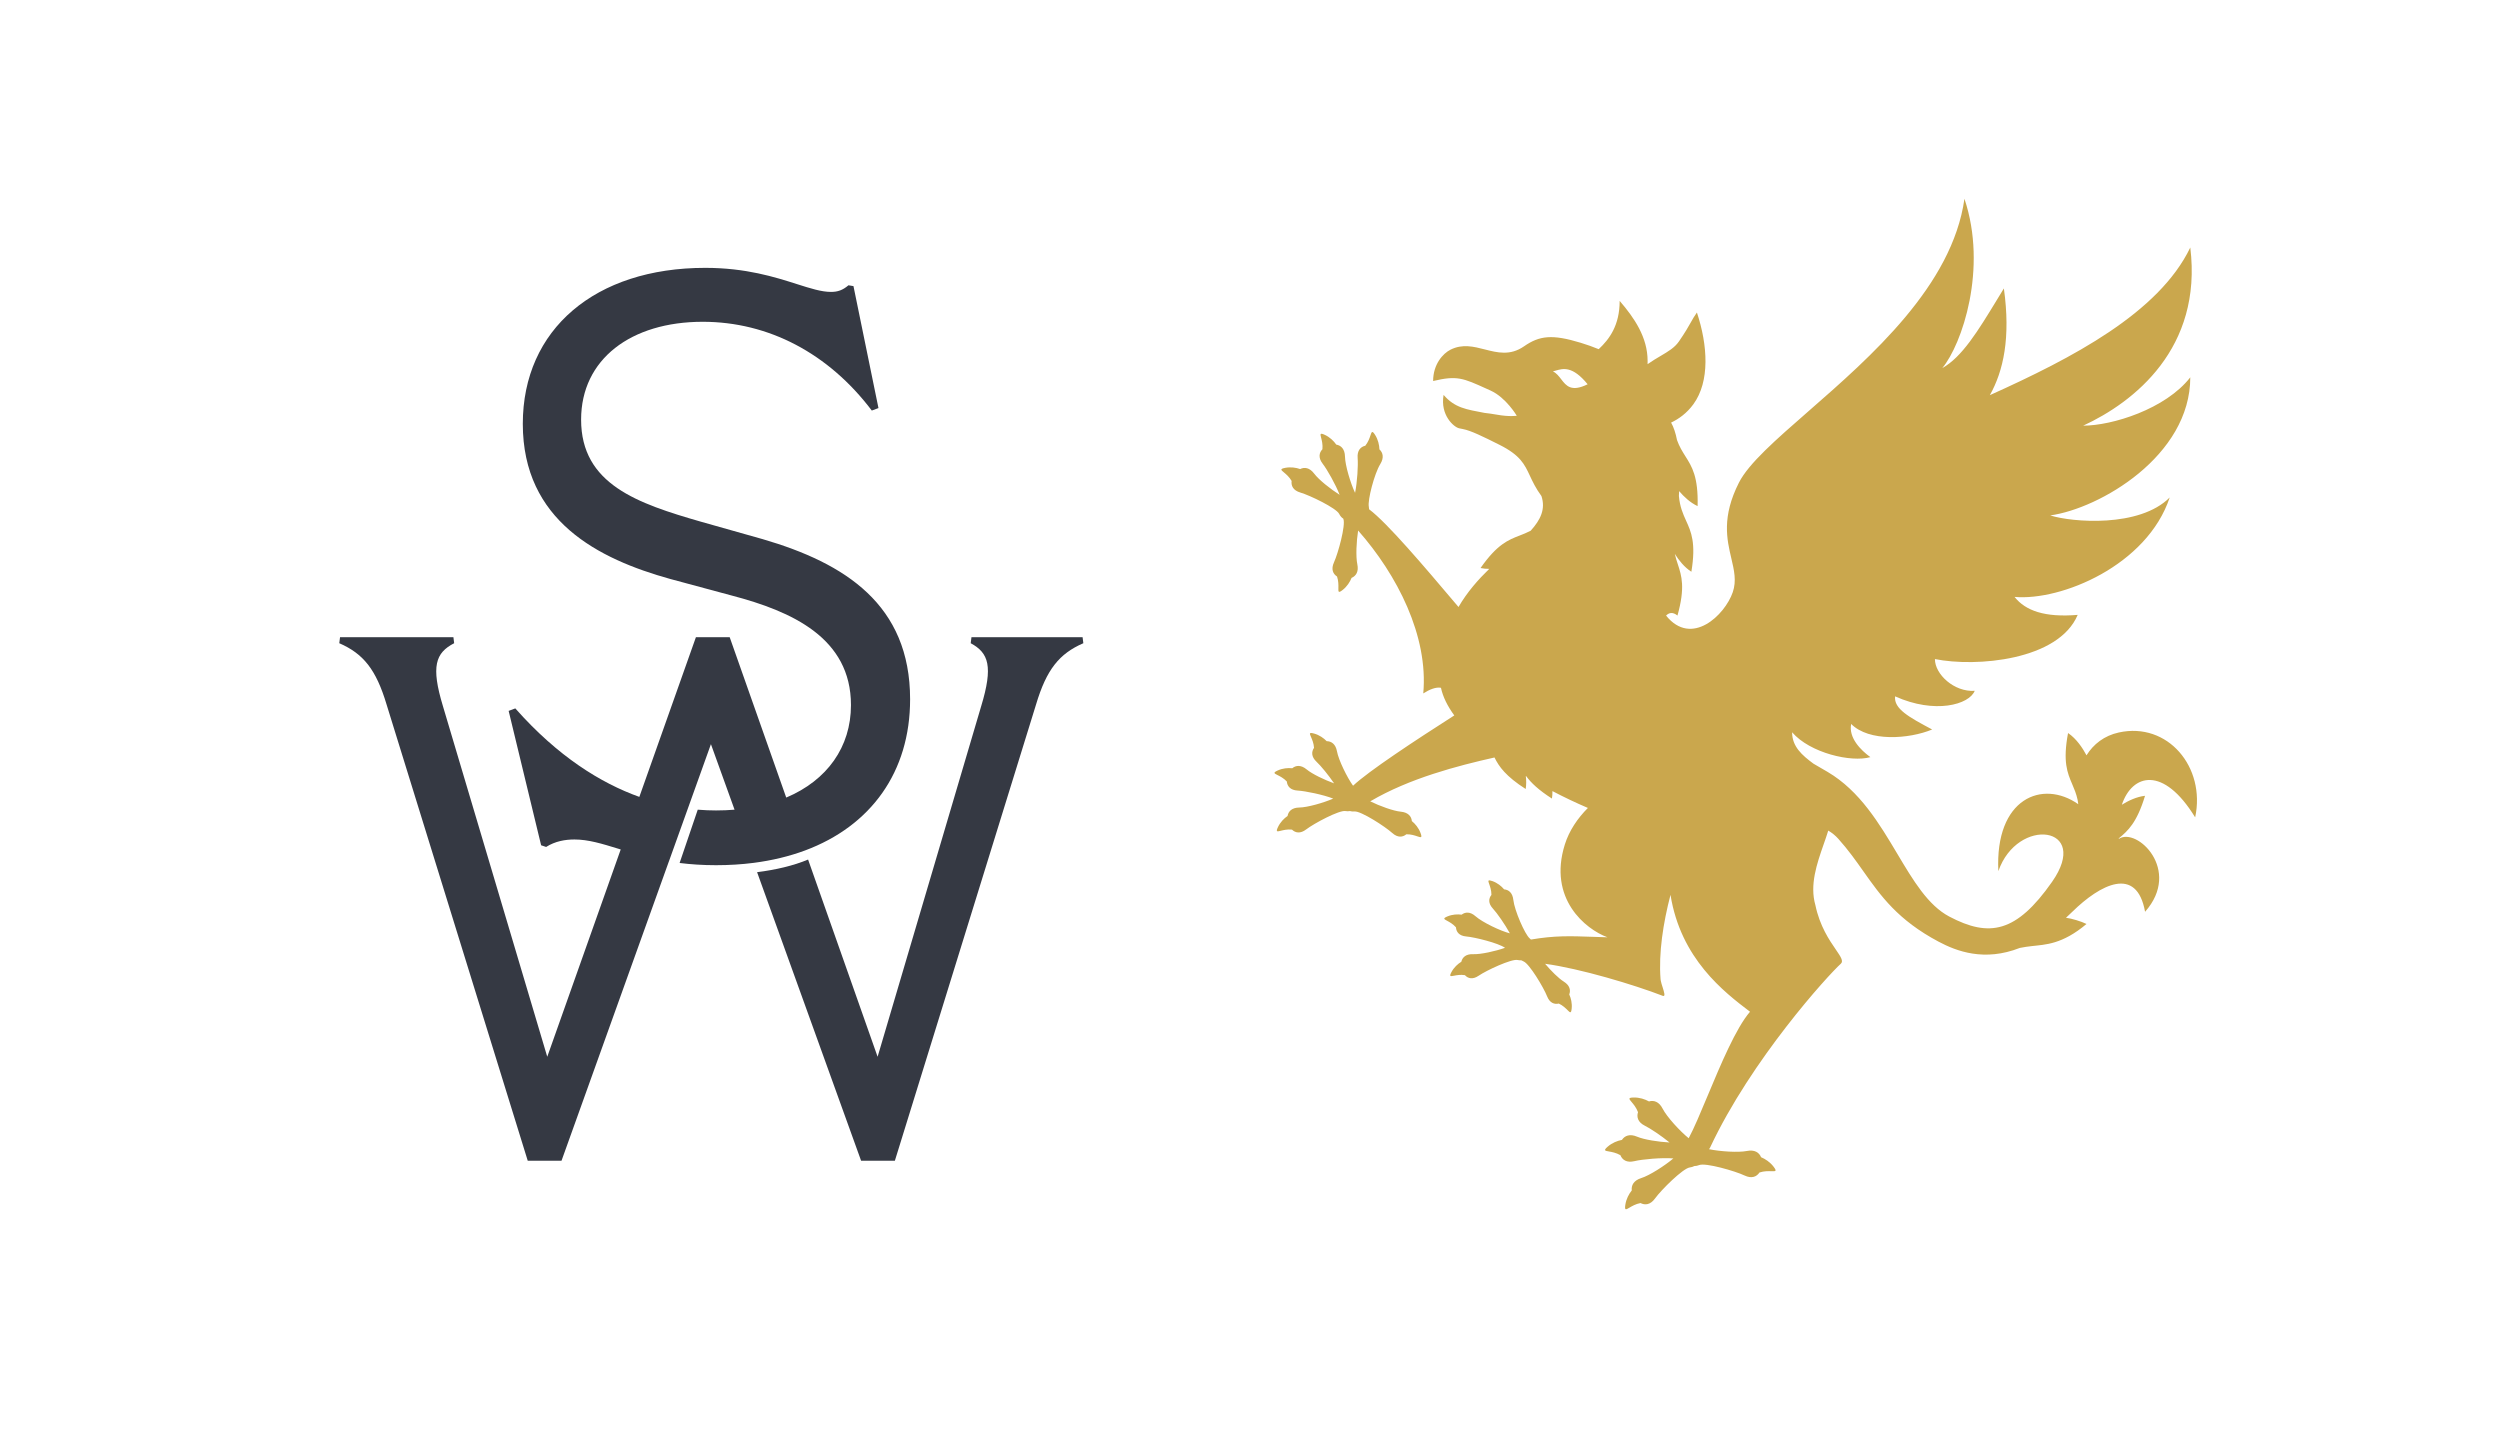
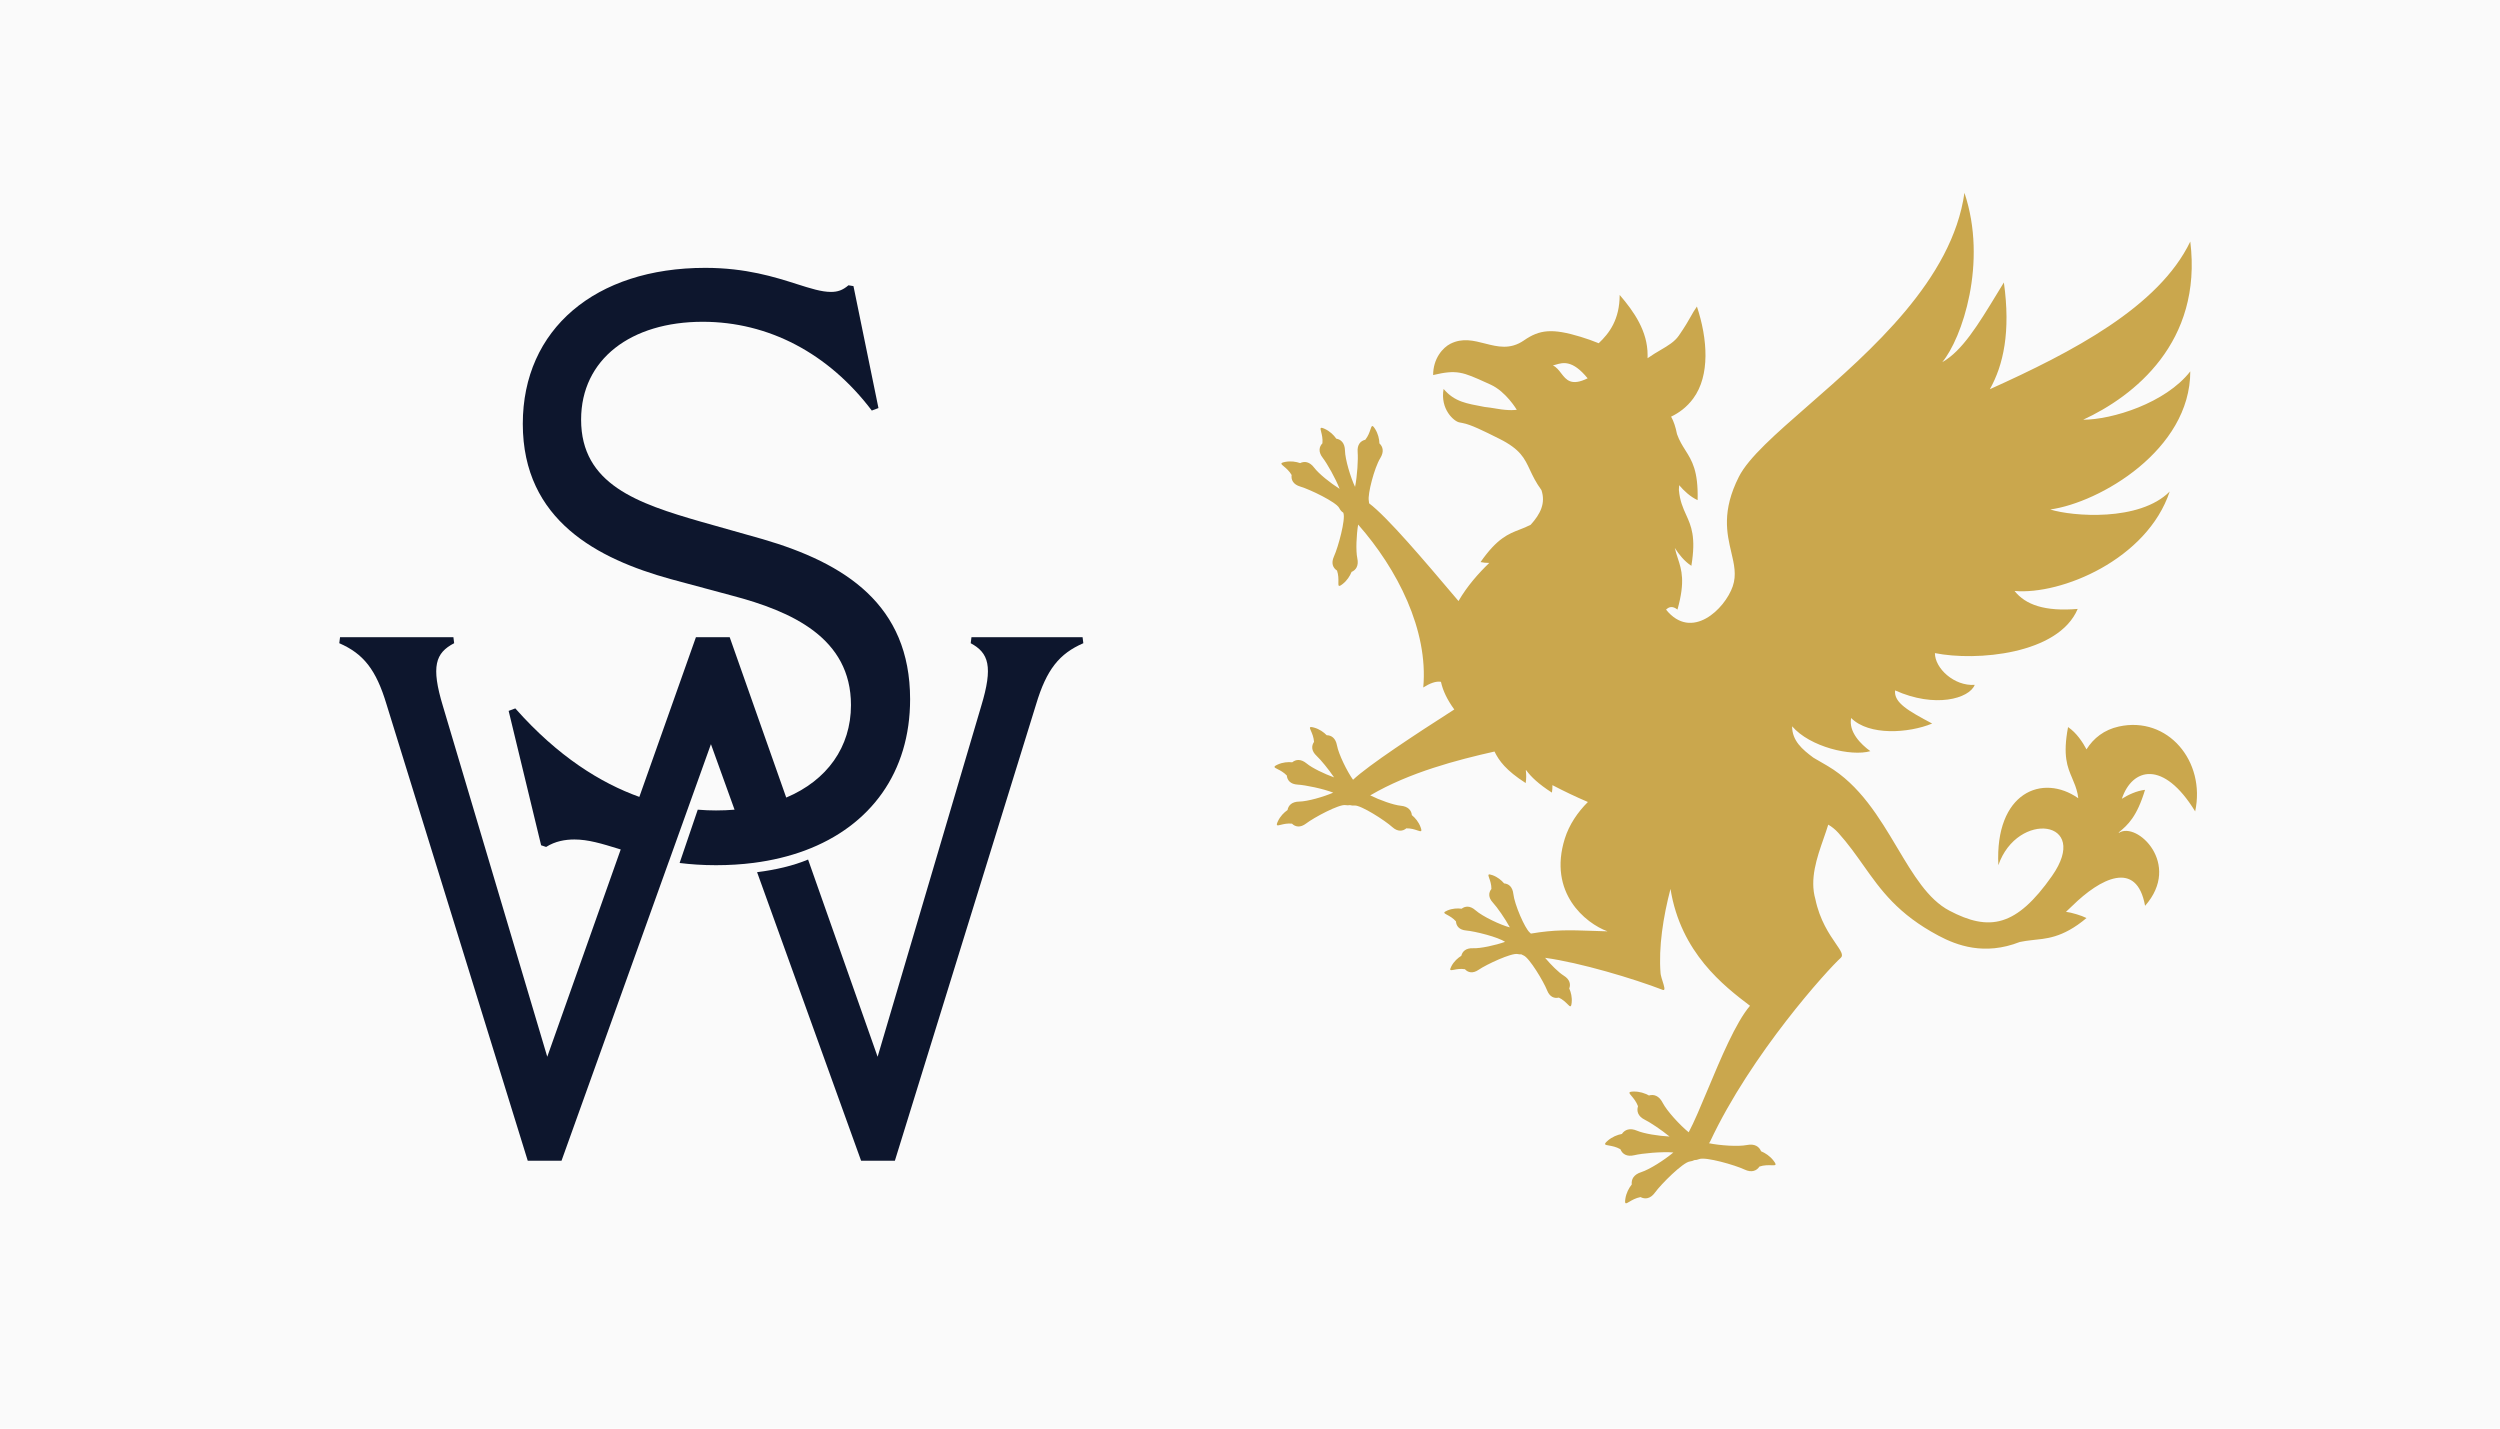
- <svg xmlns="http://www.w3.org/2000/svg" width="140" height="80" viewBox="0 0 140 80" fill="none">
-   <path d="M42.208 48.32C41.536 48.407 40.831 48.451 40.098 48.451C39.348 48.451 38.673 48.404 38.058 48.327L39.074 45.342C39.431 45.372 39.773 45.385 40.098 45.385C40.454 45.385 40.8 45.37 41.135 45.342L39.812 41.673L37.458 48.24L37.457 48.24L31.445 65H29.553L21.649 39.454C21.06 37.485 20.345 36.606 19 36.02L19.042 35.684H25.391L25.433 36.02C24.382 36.564 24.13 37.318 24.802 39.537L30.646 59.179L34.76 47.57L34.62 47.527C33.707 47.246 32.942 47.011 32.169 47.011C31.656 47.011 31.096 47.104 30.583 47.429L30.303 47.336L28.484 39.81L28.857 39.67C31.242 42.367 33.643 43.851 35.803 44.626L38.971 35.684H40.863L44.029 44.664C46.317 43.699 47.654 41.835 47.654 39.484C47.654 35.721 44.343 34.234 40.984 33.352L37.533 32.422C33.521 31.307 29.277 29.17 29.277 23.735C29.277 18.438 33.335 15 39.492 15C41.772 15 43.391 15.516 44.626 15.909C45.386 16.151 46.001 16.347 46.535 16.347C46.908 16.347 47.188 16.254 47.514 15.976L47.794 16.022L49.194 22.852L48.821 22.991C46.395 19.785 43.037 18.02 39.352 18.02C35.34 18.02 32.542 20.111 32.542 23.502C32.542 27.126 35.714 28.195 39.258 29.217L42.71 30.192C47.328 31.54 50.966 33.863 50.966 39.159C50.966 43.235 48.771 46.254 45.074 47.629C44.203 47.952 43.237 48.187 42.208 48.32Z" fill="#353943" />
-   <path d="M42.397 48.842L48.221 65H50.113L58.018 39.454C58.606 37.485 59.321 36.606 60.667 36.02L60.625 35.684H54.402L54.36 36.02C55.369 36.564 55.621 37.318 54.949 39.537L49.146 59.179L45.253 48.135C44.426 48.481 43.437 48.711 42.397 48.842Z" fill="#353943" />
-   <path fill-rule="evenodd" clip-rule="evenodd" d="M101.556 42.767C101.818 42.917 102.082 43.071 102.348 43.228C104.153 44.292 105.245 46.126 106.251 47.815C107.143 49.314 107.968 50.698 109.161 51.328C111.398 52.507 112.912 52.244 114.914 49.386C117.118 46.24 112.976 45.705 111.908 48.784C111.707 44.7 114.379 43.63 116.383 45.035C116.368 44.954 116.356 44.873 116.346 44.791C116.272 44.447 116.158 44.18 116.044 43.914C115.773 43.281 115.508 42.66 115.811 41.05C116.282 41.367 116.63 41.894 116.844 42.298C117.232 41.675 117.833 41.199 118.654 41.019C121.393 40.416 123.53 42.96 122.929 45.772C121.146 42.862 119.402 43.339 118.823 45.066C119.183 44.842 119.648 44.617 120.122 44.565C119.664 46.076 119.163 46.527 118.651 46.948C118.652 46.958 118.653 46.967 118.654 46.977C119.656 46.307 122.195 48.717 120.124 51.06C119.656 48.449 117.608 49.529 116.049 51.06C115.93 51.177 115.812 51.289 115.695 51.395C116.007 51.433 116.558 51.598 116.844 51.743C115.476 52.895 114.534 52.893 113.779 52.982C113.564 53.008 113.346 53.033 113.109 53.084C111.127 53.862 109.572 53.272 108.56 52.733C106.277 51.519 105.326 50.175 104.348 48.791C103.924 48.191 103.494 47.584 102.949 46.977C102.778 46.786 102.589 46.634 102.382 46.513C102.306 46.764 102.215 47.023 102.122 47.289C101.747 48.365 101.333 49.553 101.662 50.69C101.908 51.867 102.446 52.651 102.803 53.171C103.081 53.577 103.25 53.822 103.086 53.969C102.375 54.608 98.072 59.334 95.762 64.27C95.747 64.302 95.726 64.33 95.7 64.354C96.317 64.482 97.339 64.552 97.825 64.455C98.26 64.368 98.514 64.541 98.62 64.804C98.857 64.902 99.127 65.078 99.324 65.34C99.52 65.598 99.433 65.595 99.202 65.588C99.036 65.582 98.795 65.574 98.53 65.66C98.374 65.896 98.095 66.018 97.695 65.828C97.162 65.575 95.517 65.103 95.158 65.243C95.063 65.28 94.969 65.301 94.884 65.299C94.811 65.339 94.722 65.365 94.624 65.378C94.242 65.429 93.027 66.635 92.681 67.115C92.422 67.474 92.119 67.501 91.868 67.37C91.595 67.422 91.388 67.546 91.245 67.631C91.046 67.749 90.971 67.793 91.018 67.472C91.066 67.148 91.218 66.863 91.379 66.663C91.345 66.382 91.484 66.107 91.908 65.973C92.376 65.826 93.226 65.28 93.708 64.872C93.071 64.818 91.965 64.918 91.525 65.025C91.095 65.129 90.847 64.953 90.742 64.69C90.5 64.552 90.263 64.511 90.099 64.482C89.871 64.443 89.786 64.428 90.029 64.215C90.276 63.999 90.576 63.881 90.828 63.834C90.985 63.598 91.268 63.48 91.677 63.654C92.069 63.821 92.876 63.947 93.495 63.979C93.025 63.597 92.424 63.195 92.116 63.043C91.719 62.847 91.641 62.552 91.729 62.282C91.631 62.022 91.475 61.837 91.367 61.71C91.218 61.534 91.162 61.468 91.485 61.46C91.812 61.453 92.118 61.555 92.342 61.68C92.613 61.6 92.907 61.691 93.109 62.088C93.344 62.547 94.083 63.351 94.567 63.741C94.868 63.18 95.232 62.309 95.63 61.356C96.362 59.606 97.21 57.577 98.001 56.657C96.54 55.549 94.122 53.693 93.548 50.112C93.138 51.685 92.876 53.369 92.991 54.831L93.004 54.922C93.025 55.032 93.067 55.164 93.108 55.291C93.194 55.565 93.273 55.815 93.126 55.771C91.49 55.139 88.485 54.238 86.525 53.972C86.859 54.368 87.284 54.791 87.568 54.967C87.909 55.179 87.97 55.45 87.878 55.689C87.975 55.9 88.045 56.183 88.014 56.478C87.984 56.769 87.929 56.714 87.781 56.566C87.675 56.46 87.52 56.306 87.293 56.199C87.045 56.258 86.785 56.167 86.638 55.795C86.442 55.298 85.645 53.971 85.323 53.841C85.277 53.822 85.234 53.801 85.195 53.777C85.13 53.782 85.059 53.776 84.985 53.76C84.645 53.686 83.244 54.34 82.804 54.641C82.474 54.867 82.208 54.798 82.035 54.609C81.787 54.57 81.573 54.611 81.426 54.64C81.221 54.679 81.144 54.694 81.282 54.436C81.421 54.175 81.637 53.979 81.835 53.858C81.892 53.609 82.094 53.418 82.495 53.434C82.916 53.452 83.743 53.268 84.282 53.078C83.913 52.813 82.599 52.484 82.109 52.442C81.711 52.408 81.549 52.185 81.534 51.93C81.367 51.742 81.175 51.638 81.043 51.567C80.859 51.468 80.79 51.43 81.06 51.318C81.333 51.204 81.623 51.19 81.853 51.221C82.055 51.065 82.332 51.045 82.632 51.312C83.016 51.653 84.052 52.145 84.553 52.267C84.276 51.761 83.837 51.134 83.603 50.881C83.331 50.588 83.359 50.314 83.52 50.115C83.521 49.864 83.448 49.658 83.398 49.516C83.328 49.319 83.302 49.245 83.578 49.343C83.856 49.441 84.081 49.626 84.23 49.804C84.485 49.824 84.703 49.995 84.747 50.395C84.812 50.987 85.393 52.319 85.658 52.545C85.684 52.568 85.709 52.591 85.731 52.615C87.065 52.388 87.907 52.417 89.208 52.462L89.211 52.462L89.213 52.462L89.213 52.462C89.463 52.471 89.73 52.48 90.02 52.489C88.788 52.036 86.68 50.329 87.63 47.294C87.873 46.518 88.346 45.82 88.922 45.245C88.262 44.963 87.593 44.646 86.936 44.301C86.939 44.442 86.93 44.582 86.908 44.72C86.16 44.24 85.741 43.839 85.471 43.471L85.445 43.455C85.474 43.696 85.478 43.945 85.438 44.184C84.328 43.472 83.943 42.933 83.692 42.419C81.615 42.887 78.93 43.584 76.743 44.87C76.739 44.871 76.736 44.873 76.733 44.875C77.259 45.135 78.031 45.416 78.447 45.455C78.86 45.494 79.04 45.718 79.064 45.981C79.25 46.132 79.444 46.361 79.55 46.648C79.655 46.931 79.579 46.905 79.375 46.837C79.228 46.787 79.014 46.715 78.755 46.72C78.553 46.889 78.271 46.923 77.965 46.647C77.556 46.277 76.214 45.414 75.856 45.442C75.761 45.45 75.672 45.443 75.596 45.419C75.52 45.435 75.434 45.434 75.343 45.419C74.989 45.362 73.581 46.113 73.144 46.449C72.817 46.7 72.539 46.643 72.35 46.458C72.093 46.431 71.874 46.486 71.724 46.523C71.515 46.575 71.437 46.595 71.564 46.321C71.694 46.044 71.905 45.831 72.103 45.695C72.148 45.435 72.346 45.227 72.76 45.222C73.216 45.216 74.121 44.957 74.661 44.722C74.106 44.503 73.093 44.295 72.671 44.272C72.26 44.25 72.085 44.026 72.062 43.763C71.883 43.575 71.681 43.474 71.543 43.405C71.35 43.308 71.278 43.272 71.552 43.147C71.83 43.02 72.129 42.996 72.367 43.022C72.57 42.853 72.855 42.824 73.174 43.089C73.479 43.343 74.166 43.673 74.71 43.868C74.392 43.4 73.963 42.88 73.728 42.661C73.427 42.38 73.436 42.096 73.586 41.879C73.569 41.62 73.479 41.413 73.417 41.271C73.33 41.073 73.298 40.999 73.589 41.079C73.883 41.16 74.128 41.334 74.295 41.506C74.558 41.507 74.796 41.667 74.871 42.075C74.961 42.569 75.44 43.542 75.771 44.001C76.642 43.181 79.246 41.467 81.44 40.064C81.061 39.544 80.801 39.023 80.694 38.516C80.412 38.463 80.056 38.607 79.703 38.832C79.995 35.611 78.245 32.192 76.055 29.709C75.959 30.304 75.919 31.171 76.01 31.598C76.098 32.012 75.936 32.257 75.688 32.361C75.597 32.588 75.433 32.848 75.187 33.039C74.944 33.229 74.945 33.146 74.95 32.926C74.953 32.767 74.958 32.537 74.874 32.285C74.647 32.139 74.528 31.875 74.703 31.491C74.938 30.979 75.366 29.404 75.229 29.063C75.226 29.055 75.223 29.047 75.22 29.04C75.13 28.989 75.052 28.894 74.992 28.776C74.825 28.449 73.358 27.74 72.818 27.582C72.414 27.463 72.293 27.199 72.331 26.932C72.197 26.703 72.021 26.556 71.899 26.454C71.73 26.313 71.666 26.26 71.969 26.2C72.275 26.14 72.578 26.186 72.808 26.267C73.05 26.147 73.34 26.185 73.594 26.523C73.852 26.866 74.511 27.391 75.019 27.71C74.796 27.132 74.321 26.292 74.071 25.97C73.813 25.637 73.869 25.352 74.056 25.158C74.081 24.894 74.024 24.671 73.984 24.517C73.93 24.303 73.909 24.223 74.189 24.352C74.473 24.482 74.692 24.698 74.831 24.898C75.097 24.943 75.31 25.143 75.319 25.567C75.329 26.061 75.63 27.065 75.884 27.599C76.007 26.992 76.062 26.05 76.028 25.65C75.993 25.229 76.195 25.021 76.457 24.96C76.621 24.752 76.695 24.534 76.745 24.383C76.815 24.174 76.842 24.096 77.007 24.357C77.174 24.62 77.24 24.921 77.248 25.165C77.447 25.347 77.517 25.632 77.294 25.992C76.963 26.526 76.58 28.01 76.653 28.37C76.663 28.421 76.669 28.472 76.67 28.52C77.692 29.285 79.792 31.766 81.478 33.759L81.676 33.992C82.166 33.149 82.778 32.458 83.398 31.857C83.234 31.858 83.069 31.844 82.91 31.81C83.842 30.477 84.466 30.235 85.103 29.989C85.303 29.911 85.505 29.833 85.719 29.72C86.273 29.107 86.562 28.506 86.321 27.78C86.001 27.342 85.829 26.974 85.675 26.645C85.37 25.992 85.136 25.493 83.967 24.907C83.052 24.448 82.361 24.109 81.918 24.026C81.849 24.013 81.781 24 81.709 23.984C81.421 23.922 80.641 23.252 80.841 22.114C81.467 22.846 82.122 22.927 83.126 23.121C83.347 23.148 83.577 23.176 83.821 23.221C84.534 23.351 84.939 23.282 84.939 23.282C84.939 23.282 84.34 22.264 83.473 21.872C83.401 21.84 83.332 21.808 83.266 21.778C81.923 21.168 81.592 21.018 80.255 21.337C80.255 20.399 80.805 19.794 81.228 19.582C81.897 19.247 82.523 19.407 83.15 19.568C83.859 19.75 84.57 19.931 85.344 19.395C86.212 18.792 86.92 18.708 88.521 19.196C88.88 19.306 89.215 19.425 89.527 19.554C90.127 18.991 90.701 18.219 90.701 16.85C91.521 17.8 92.266 18.888 92.266 20.212C92.266 20.274 92.265 20.334 92.265 20.393C92.522 20.211 92.767 20.067 92.992 19.934C93.42 19.682 93.778 19.471 94.018 19.124C94.382 18.594 94.55 18.296 94.687 18.051C94.793 17.862 94.881 17.706 95.027 17.5C95.633 19.327 95.768 21.357 94.825 22.643C94.462 23.139 94.016 23.46 93.582 23.665C93.729 23.926 93.837 24.257 93.912 24.642C94.045 25.016 94.215 25.285 94.382 25.551C94.75 26.133 95.11 26.703 95.066 28.342C94.654 28.151 94.299 27.816 94.032 27.503C94.028 27.592 94.023 27.683 94.018 27.773C94.073 28.392 94.249 28.778 94.421 29.16C94.706 29.787 94.985 30.401 94.717 32.018C94.324 31.767 94.012 31.372 93.79 31.018C93.836 31.226 93.897 31.412 93.957 31.597C94.171 32.252 94.381 32.893 93.938 34.471C93.672 34.255 93.462 34.308 93.3 34.473C94.727 36.244 96.593 34.446 97.034 33.166C97.252 32.533 97.112 31.939 96.954 31.265C96.705 30.205 96.409 28.947 97.379 27.03C97.922 25.957 99.449 24.623 101.265 23.037C104.761 19.984 109.328 15.996 110.009 11.132C111.32 15.037 109.871 19.29 108.767 20.615C109.879 19.991 110.771 18.527 111.837 16.775L111.837 16.775C111.962 16.571 112.088 16.363 112.217 16.152C112.602 18.916 112.193 20.77 111.432 22.129C116.045 20.049 120.89 17.53 122.656 13.861C123.348 19.507 119.504 22.523 116.659 23.837C118.273 23.837 121.272 22.91 122.656 21.131C122.656 25.539 117.581 28.478 114.813 28.864C116.044 29.251 119.811 29.561 121.503 27.859C120.236 31.669 115.428 33.659 112.814 33.427C113.429 34.201 114.506 34.587 116.351 34.433C115.275 36.985 110.661 37.372 108.355 36.908C108.355 37.758 109.431 38.764 110.584 38.686C110.277 39.46 108.355 40.001 106.125 38.996C106.048 39.692 106.894 40.156 108.201 40.852C106.894 41.393 104.664 41.548 103.665 40.542C103.511 41.316 104.203 42.012 104.741 42.399C103.665 42.708 101.358 42.167 100.358 41.007C100.358 41.81 100.917 42.296 101.556 42.767ZM87.124 20.753C87.068 20.77 87.014 20.786 86.963 20.797C87.16 20.891 87.293 21.064 87.425 21.235C87.709 21.606 87.99 21.971 88.908 21.519C88.058 20.478 87.527 20.635 87.124 20.753Z" fill="#CAA74D" />
+ <svg xmlns="http://www.w3.org/2000/svg" width="840" height="480" viewBox="0 0 840 480" fill="none">
+   <rect width="840" height="480" fill="#FAFAFA" />
+   <path d="M253.25 289.92C249.215 290.44 244.989 290.707 240.589 290.707C236.089 290.707 232.037 290.425 228.349 289.963L234.445 272.053C236.585 272.231 238.636 272.309 240.589 272.309C242.723 272.309 244.798 272.223 246.81 272.054L238.874 250.039L224.751 289.439L224.742 289.438L188.672 390H177.32L129.893 236.722C126.361 224.912 122.073 219.635 114 216.117L114.252 214.107H152.345L152.597 216.117C146.291 219.384 144.777 223.907 148.813 237.224L183.879 355.073L208.56 285.42L207.717 285.161C202.245 283.478 197.651 282.065 193.012 282.065C189.933 282.065 186.575 282.623 183.497 284.574L181.817 284.016L170.903 238.857L173.142 238.021C187.455 254.2 201.86 263.107 214.818 267.757L233.828 214.107H245.181L264.174 267.983C277.902 262.196 285.926 251.01 285.926 236.906C285.926 214.327 266.056 205.406 245.906 200.11L225.196 194.535C201.128 187.845 175.66 175.022 175.66 142.407C175.66 110.628 200.008 90 236.95 90C250.63 90 260.345 93.095 267.754 95.455C272.319 96.909 276.008 98.084 279.21 98.084C281.448 98.084 283.128 97.526 285.087 95.854L286.766 96.133L295.162 137.11L292.923 137.947C278.37 118.712 258.22 108.119 236.111 108.119C212.043 108.119 195.251 120.664 195.251 141.013C195.251 162.756 214.281 169.168 235.551 175.3L256.261 181.154C283.967 189.238 305.796 203.176 305.796 234.955C305.796 259.412 292.625 277.526 270.446 285.772C265.216 287.71 259.425 289.124 253.25 289.92Z" fill="#0D162D" />
+   <path d="M254.38 293.053L289.328 390H300.68L348.107 236.722C351.639 224.912 355.927 219.635 364 216.117L363.748 214.107H326.412L326.159 216.117C332.214 219.384 333.728 223.907 329.691 237.224L294.878 355.073L271.516 288.808C266.557 290.883 260.623 292.267 254.38 293.053Z" fill="#0D162D" />
+   <path fill-rule="evenodd" clip-rule="evenodd" d="M609.336 254.6C610.905 255.504 612.49 256.425 614.086 257.366C624.916 263.75 631.47 274.757 637.504 284.89C642.86 293.883 647.805 302.188 654.966 305.965C668.385 313.043 677.47 311.461 689.481 294.317C702.707 275.44 677.858 272.227 671.446 290.703C670.243 266.202 686.275 259.776 698.298 268.21C698.21 267.724 698.136 267.236 698.076 266.746C697.632 264.683 696.945 263.077 696.264 261.484C694.64 257.684 693.048 253.961 694.866 244.297C697.694 246.2 699.777 249.362 701.067 251.786C703.392 248.047 707 245.195 711.925 244.112C728.357 240.497 741.182 255.759 737.575 272.629C726.878 255.17 716.413 258.033 712.937 268.392C715.097 267.05 717.886 265.702 720.73 265.387C717.985 274.453 714.979 277.163 711.907 279.688C711.913 279.744 711.919 279.801 711.925 279.858C717.937 275.842 733.167 290.301 720.742 304.359C717.937 288.694 705.646 295.171 696.294 304.359C695.58 305.06 694.872 305.731 694.17 306.371C696.039 306.599 699.346 307.588 701.067 308.458C692.855 315.37 687.206 315.355 682.675 315.892C681.386 316.045 680.077 316.2 678.654 316.506C666.759 321.173 657.432 317.629 651.359 314.4C637.659 307.115 631.956 299.048 626.086 290.744C623.541 287.145 620.965 283.502 617.693 279.858C616.668 278.717 615.531 277.802 614.292 277.079C613.834 278.58 613.291 280.138 612.734 281.736C610.483 288.191 607.998 295.317 609.969 302.14C611.445 309.203 614.673 313.905 616.816 317.027C618.485 319.458 619.497 320.931 618.513 321.816C614.249 325.648 588.43 354.006 574.571 383.619C574.48 383.813 574.354 383.98 574.198 384.124C577.899 384.89 584.034 385.313 586.946 384.729C589.56 384.205 591.083 385.247 591.718 386.824C593.141 387.411 594.761 388.467 595.946 390.036C597.118 391.588 596.598 391.571 595.213 391.525C594.215 391.491 592.768 391.443 591.181 391.957C590.244 393.375 588.57 394.108 586.173 392.969C582.971 391.449 573.101 388.619 570.948 389.456C570.376 389.678 569.813 389.803 569.301 389.796C568.865 390.034 568.329 390.187 567.742 390.265C565.454 390.57 558.161 397.812 556.085 400.689C554.53 402.843 552.711 403.008 551.209 402.217C549.571 402.532 548.326 403.272 547.467 403.783C546.275 404.492 545.828 404.758 546.11 402.832C546.395 400.885 547.307 399.178 548.272 397.977C548.072 396.288 548.906 394.64 551.449 393.839C554.255 392.955 559.356 389.68 562.249 387.231C558.423 386.908 551.79 387.506 549.15 388.148C546.572 388.775 545.082 387.716 544.452 386.137C543.002 385.311 541.575 385.064 540.591 384.893C539.226 384.657 538.713 384.568 540.175 383.287C541.653 381.992 543.454 381.287 544.965 381.002C545.907 379.587 547.61 378.876 550.062 379.921C552.415 380.924 557.259 381.681 560.972 381.875C558.149 379.582 554.544 377.169 552.693 376.255C550.312 375.081 549.845 373.311 550.372 371.694C549.787 370.129 548.849 369.023 548.203 368.26C547.306 367.202 546.969 366.805 548.911 366.76C550.874 366.715 552.707 367.33 554.05 368.082C555.677 367.601 557.439 368.148 558.654 370.526C560.063 373.284 564.498 378.107 567.403 380.447C569.206 377.077 571.389 371.855 573.781 366.133C578.169 355.638 583.26 343.459 588.003 337.941C579.24 331.291 564.733 320.155 561.286 298.674C558.824 308.108 557.256 318.213 557.944 326.983L558.023 327.532C558.152 328.192 558.403 328.984 558.645 329.746C559.165 331.388 559.64 332.889 558.756 332.626C548.937 328.83 530.909 323.427 519.152 321.829C521.154 324.21 523.701 326.748 525.407 327.804C527.454 329.071 527.819 330.7 527.269 332.134C527.848 333.4 528.267 335.098 528.085 336.866C527.904 338.614 527.572 338.282 526.686 337.396C526.048 336.758 525.122 335.832 523.758 335.191C522.267 335.549 520.712 335 519.829 332.767C518.65 329.786 513.872 321.822 511.937 321.045C511.66 320.934 511.403 320.806 511.172 320.662C510.781 320.694 510.351 320.655 509.907 320.559C507.87 320.118 499.463 324.038 496.821 325.847C494.843 327.203 493.247 326.785 492.211 325.653C490.723 325.419 489.439 325.667 488.553 325.838C487.325 326.075 486.863 326.164 487.69 324.614C488.526 323.046 489.822 321.875 491.008 321.15C491.353 319.653 492.565 318.508 494.97 318.606C497.498 318.709 502.458 317.606 505.694 316.468C503.478 314.88 495.594 312.904 492.65 312.651C490.263 312.445 489.29 311.11 489.204 309.577C488.199 308.452 487.048 307.829 486.254 307.4C485.153 306.805 484.74 306.581 486.359 305.905C487.996 305.221 489.74 305.136 491.116 305.327C492.328 304.387 493.989 304.269 495.79 305.87C498.093 307.917 504.312 310.867 507.315 311.6C505.659 308.562 503.024 304.8 501.616 303.286C499.983 301.529 500.155 299.885 501.117 298.689C501.125 297.18 500.688 295.944 500.386 295.093C499.968 293.911 499.811 293.467 501.465 294.054C503.136 294.647 504.486 295.756 505.379 296.823C506.908 296.94 508.219 297.969 508.483 300.367C508.874 303.922 512.358 311.915 513.945 313.27C514.103 313.405 514.25 313.545 514.383 313.689C522.39 312.326 527.439 312.502 535.246 312.773L535.266 312.773L535.276 312.774L535.281 312.774C536.779 312.826 538.379 312.881 540.12 312.93C532.73 310.215 520.083 299.972 525.778 281.765C527.235 277.109 530.074 272.919 533.533 269.468C529.571 267.779 525.557 265.876 521.619 263.807C521.633 264.649 521.582 265.494 521.445 266.319C516.958 263.438 514.446 261.03 512.824 258.823L512.671 258.729C512.843 260.173 512.866 261.669 512.628 263.105C505.968 258.83 503.659 255.595 502.153 252.515C489.69 255.32 473.58 259.505 460.455 267.216C460.436 267.227 460.417 267.238 460.398 267.249C463.553 268.811 468.188 270.495 470.684 270.731C473.157 270.965 474.238 272.304 474.384 273.883C475.497 274.789 476.661 276.167 477.299 277.886C477.93 279.586 477.47 279.431 476.247 279.018C475.365 278.72 474.085 278.288 472.531 278.321C471.316 279.335 469.626 279.54 467.79 277.88C465.338 275.662 457.283 270.485 455.137 270.654C454.567 270.699 454.031 270.659 453.576 270.516C453.123 270.61 452.603 270.603 452.059 270.516C449.934 270.173 441.487 274.679 438.864 276.69C436.9 278.196 435.232 277.855 434.102 276.745C432.556 276.586 431.246 276.913 430.342 277.138C429.089 277.45 428.619 277.568 429.386 275.924C430.161 274.263 431.432 272.983 432.614 272.171C432.887 270.609 434.073 269.362 436.557 269.33C439.298 269.294 444.729 267.741 447.966 266.331C444.637 265.016 438.555 263.767 436.027 263.632C433.557 263.499 432.51 262.154 432.37 260.575C431.297 259.448 430.089 258.844 429.256 258.427C428.1 257.85 427.666 257.633 429.314 256.882C430.98 256.122 432.776 255.977 434.202 256.128C435.421 255.118 437.131 254.941 439.041 256.532C440.874 258.06 444.995 260.037 448.258 261.207C446.352 258.402 443.779 255.279 442.37 253.966C440.559 252.278 440.615 250.573 441.517 249.271C441.414 247.717 440.873 246.477 440.499 245.623C439.982 244.437 439.787 243.992 441.533 244.474C443.298 244.96 444.769 246.002 445.767 247.033C447.349 247.041 448.775 248.003 449.224 250.452C449.766 253.411 452.64 259.251 454.623 262.003C459.854 257.086 475.479 246.801 488.638 238.383C486.367 235.26 484.805 232.138 484.161 229.095C482.475 228.776 480.333 229.642 478.217 230.992C479.967 211.663 469.472 191.154 456.332 176.252C455.753 179.821 455.513 185.023 456.058 187.586C456.587 190.073 455.615 191.539 454.125 192.164C453.584 193.528 452.6 195.086 451.123 196.236C449.662 197.373 449.673 196.876 449.7 195.555C449.72 194.602 449.748 193.22 449.241 191.712C447.883 190.835 447.166 189.247 448.219 186.946C449.626 183.873 452.196 174.421 451.376 172.377C451.357 172.33 451.338 172.283 451.321 172.236C450.777 171.933 450.314 171.364 449.953 170.656C448.951 168.695 440.145 164.441 436.907 163.49C434.483 162.778 433.756 161.194 433.987 159.591C433.183 158.219 432.124 157.334 431.393 156.724C430.379 155.879 429.999 155.561 431.813 155.201C433.647 154.838 435.467 155.115 436.849 155.601C438.298 154.883 440.039 155.109 441.566 157.14C443.109 159.194 447.065 162.344 450.112 164.258C448.775 160.792 445.924 155.752 444.427 153.821C442.877 151.821 443.212 150.111 444.335 148.947C444.485 147.362 444.142 146.024 443.906 145.101C443.578 143.82 443.454 143.339 445.136 144.112C446.835 144.893 448.149 146.184 448.986 147.388C450.58 147.656 451.861 148.86 451.912 151.403C451.973 154.367 453.782 160.391 455.301 163.596C456.04 159.952 456.374 154.299 456.171 151.897C455.956 149.374 457.167 148.123 458.741 147.758C459.728 146.511 460.167 145.201 460.471 144.298C460.891 143.045 461.049 142.574 462.039 144.139C463.041 145.722 463.441 147.522 463.489 148.989C464.681 150.083 465.101 151.792 463.763 153.953C461.779 157.158 459.48 166.06 459.916 168.219C459.978 168.527 460.014 168.829 460.021 169.116C466.15 173.708 478.749 188.594 488.87 200.553L490.054 201.952C492.993 196.895 496.668 192.746 500.388 189.143C499.403 189.144 498.414 189.061 497.457 188.86C503.049 180.86 506.794 179.41 510.615 177.931C511.82 177.465 513.032 176.996 514.312 176.317C517.638 172.64 519.373 169.038 517.928 164.678C516.008 162.051 514.975 159.842 514.051 157.867C512.22 153.953 510.818 150.955 503.8 147.438C498.312 144.689 494.167 142.656 491.508 142.153C491.095 142.075 490.686 141.998 490.255 141.905C488.525 141.533 483.843 137.511 485.045 130.683C488.804 135.078 492.729 135.562 498.756 136.723C500.079 136.886 501.464 137.057 502.927 137.324C507.206 138.103 509.635 137.692 509.635 137.692C509.635 137.692 506.039 131.584 500.84 129.231C500.409 129.036 499.994 128.848 499.595 128.667C491.539 125.008 489.55 124.105 481.531 126.018C481.531 120.395 484.832 116.763 487.366 115.492C491.38 113.481 495.137 114.443 498.897 115.406C503.155 116.497 507.417 117.588 512.061 114.366C517.272 110.751 521.52 110.246 531.123 113.175C533.279 113.833 535.287 114.551 537.161 115.324C540.762 111.943 544.207 107.316 544.207 99.098C549.123 104.799 553.593 111.329 553.593 119.272C553.593 119.641 553.591 120.002 553.589 120.355C555.132 119.266 556.601 118.4 557.954 117.604C560.521 116.092 562.67 114.828 564.106 112.742C566.294 109.564 567.299 107.773 568.123 106.304C568.758 105.173 569.286 104.232 570.164 102.996C573.799 113.96 574.606 126.143 568.952 133.859C566.771 136.835 564.092 138.762 561.494 139.989C562.376 141.555 563.02 143.541 563.471 145.854C564.27 148.097 565.287 149.707 566.295 151.303C568.5 154.797 570.662 158.219 570.397 168.05C567.924 166.908 565.793 164.895 564.192 163.016C564.166 163.553 564.138 164.094 564.107 164.639C564.441 168.352 565.491 170.669 566.529 172.957C568.235 176.721 569.907 180.408 568.299 190.109C565.945 188.599 564.074 186.23 562.737 184.105C563.017 185.356 563.381 186.471 563.744 187.581C565.029 191.509 566.287 195.358 563.628 204.824C562.03 203.532 560.769 203.849 559.797 204.84C568.363 215.462 579.559 204.675 582.203 196.996C583.51 193.199 582.672 189.634 581.721 185.587C580.227 179.23 578.454 171.683 584.273 160.179C587.53 153.742 596.693 145.739 607.592 136.221C628.566 117.904 655.966 93.975 660.053 64.792C667.921 88.22 659.225 113.741 652.599 121.69C659.276 117.942 664.624 109.159 671.023 98.649L671.024 98.647C671.769 97.424 672.528 96.178 673.304 94.914C675.612 111.493 673.157 122.619 668.593 130.773C696.272 118.291 725.338 103.179 735.936 81.165C740.087 115.039 717.021 133.136 699.952 141.024C709.64 141.024 727.632 135.456 735.936 124.783C735.936 151.233 705.488 168.866 688.88 171.186C696.261 173.506 718.866 175.362 729.016 165.154C721.417 188.01 692.57 199.956 676.885 198.564C680.576 203.204 687.034 205.524 698.106 204.596C691.648 219.909 663.968 222.229 650.128 219.445C650.128 224.549 656.587 230.582 663.507 230.118C661.661 234.758 650.128 238.006 636.749 231.974C636.288 236.15 641.363 238.934 649.205 243.11C641.363 246.358 627.984 247.287 621.987 241.254C621.064 245.894 625.216 250.071 628.445 252.391C621.987 254.247 608.147 250.999 602.15 244.038C602.15 248.859 605.501 251.776 609.336 254.6ZM522.743 122.52C522.407 122.619 522.087 122.713 521.778 122.784C522.962 123.344 523.758 124.381 524.549 125.411C526.256 127.636 527.938 129.828 533.448 127.114C528.349 120.868 525.164 121.807 522.743 122.52Z" fill="#CAA74D" />
</svg>
